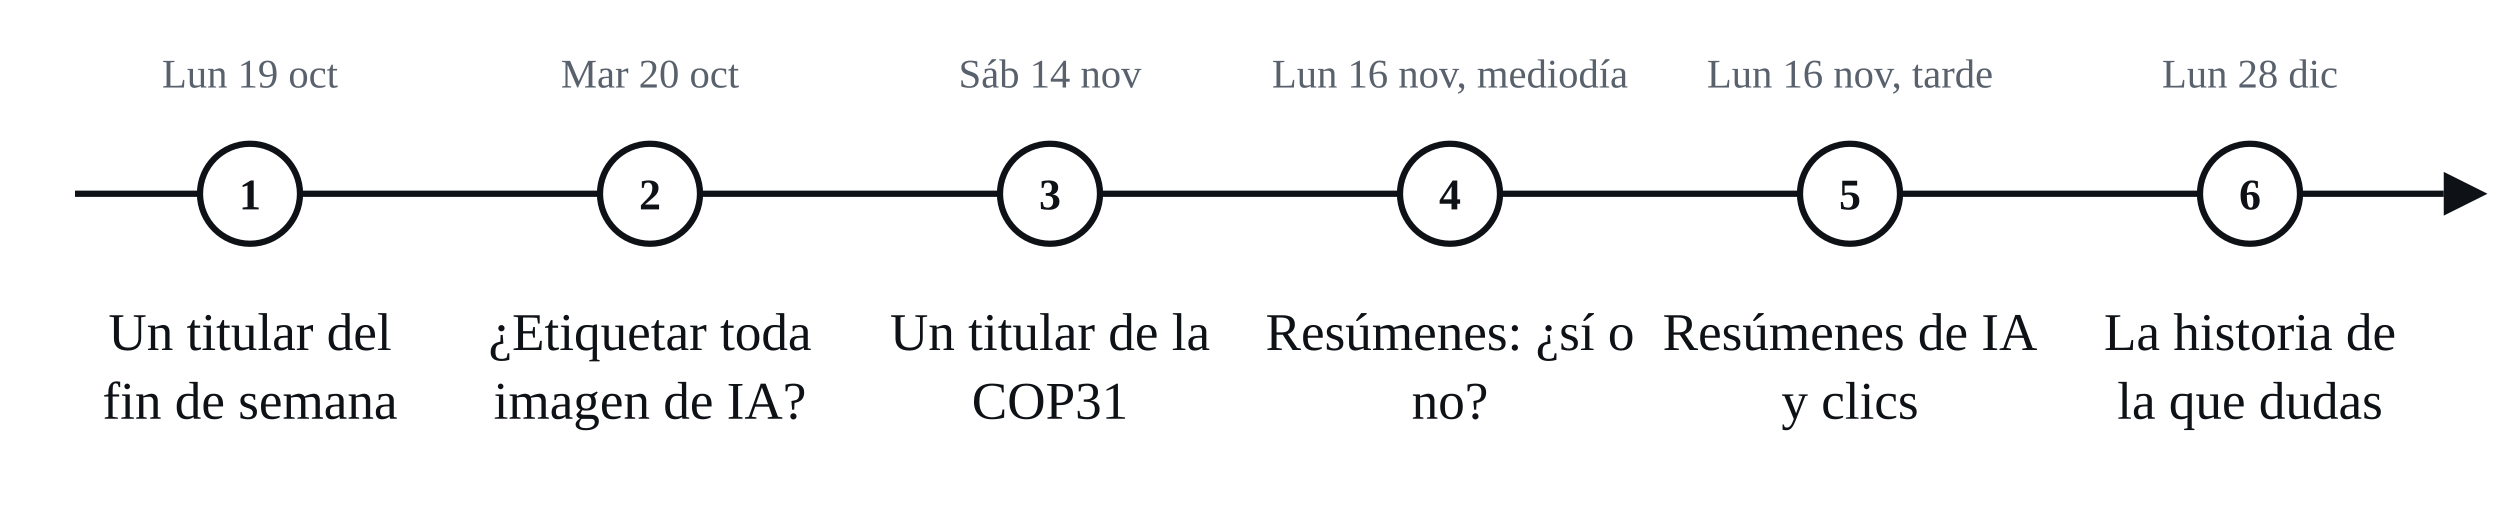
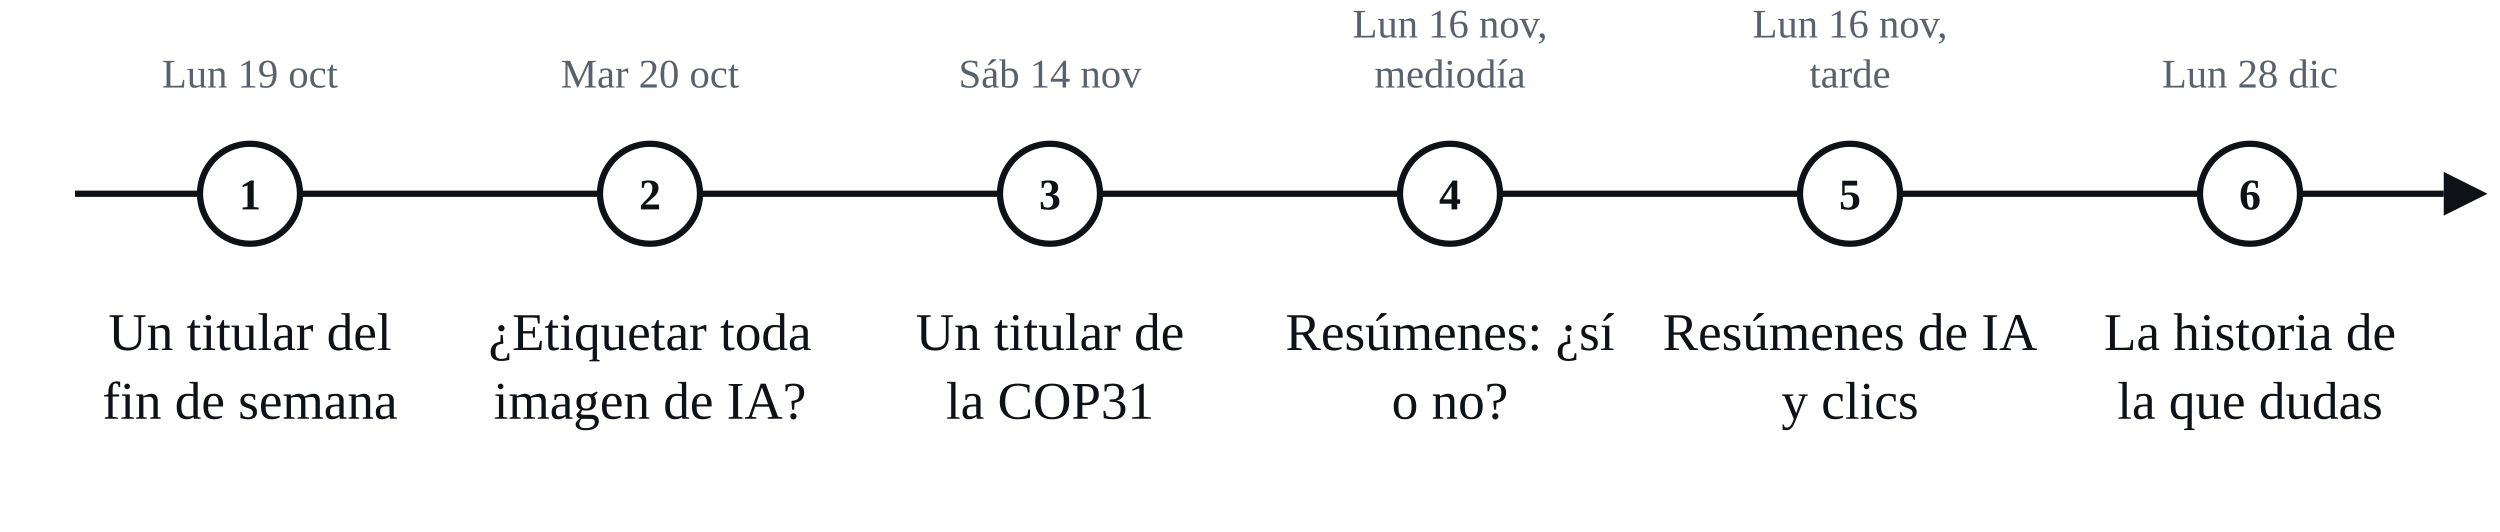
<svg xmlns="http://www.w3.org/2000/svg" viewBox="0 0 800 170" width="800" height="170" role="img" aria-labelledby="vm-es-ancho-t vm-es-ancho-d" style="max-width:100%;height:auto">
  <style>
.vm-t{font-family:var(--font-serif,"Newsreader",Georgia,serif);font-size:17px;fill:var(--naos-ink,#0E1116)}
.vm-f{font-family:var(--font-sans,"IBM Plex Sans",system-ui,sans-serif);font-size:13px;fill:var(--naos-grey,#59616D)}
.vm-n{font-family:var(--font-sans,"IBM Plex Sans",system-ui,sans-serif);font-weight:600;font-size:14px;fill:var(--naos-ink,#0E1116);font-variant-numeric:tabular-nums}
.vm-lin{fill:none;stroke:var(--naos-ink,#0E1116);stroke-width:2}
.vm-pta{fill:var(--naos-ink,#0E1116)}
.vm-plato{fill:var(--naos-paper,#FFFFFF);stroke:var(--naos-ink,#0E1116);stroke-width:2}
.vm-aro{fill:none;stroke:var(--naos-ink,#0E1116);stroke-width:2;opacity:0}
.vm-origen .vm-plato{fill:var(--naos-ink,#0E1116)}
.vm-origen .vm-n{fill:var(--naos-paper,#FFFFFF)}
.vm-origen .vm-aro{opacity:1}
.vm-origen .vm-t{text-decoration:underline;text-decoration-thickness:2px;text-underline-offset:4px}
</style>
  <path class="vm-lin" d="M24 62 H782" />
  <path class="vm-pta" d="M796 62 l-14 -7 v14 z" />
  <g class="vm-seat" data-n="1" data-src="1019p">
    <circle class="vm-aro" cx="80" cy="62" r="23" />
    <circle class="vm-plato" cx="80" cy="62" r="16" />
    <text class="vm-n" x="80" y="67" text-anchor="middle">1</text>
    <text class="vm-f" x="80" y="28" text-anchor="middle">Lun 19 oct</text>
    <text class="vm-t" x="80" y="112" text-anchor="middle">Un titular del</text>
    <text class="vm-t" x="80" y="134" text-anchor="middle">fin de semana</text>
  </g>
  <g class="vm-seat" data-n="2" data-src="1020p">
    <circle class="vm-aro" cx="208" cy="62" r="23" />
    <circle class="vm-plato" cx="208" cy="62" r="16" />
    <text class="vm-n" x="208" y="67" text-anchor="middle">2</text>
    <text class="vm-f" x="208" y="28" text-anchor="middle">Mar 20 oct</text>
    <text class="vm-t" x="208" y="112" text-anchor="middle">¿Etiquetar toda</text>
    <text class="vm-t" x="208" y="134" text-anchor="middle">imagen de IA?</text>
  </g>
  <g class="vm-seat" data-n="3" data-src="1114p">
    <circle class="vm-aro" cx="336" cy="62" r="23" />
    <circle class="vm-plato" cx="336" cy="62" r="16" />
    <text class="vm-n" x="336" y="67" text-anchor="middle">3</text>
    <text class="vm-f" x="336" y="28" text-anchor="middle">Sáb 14 nov</text>
-     <text class="vm-t" x="336" y="112" text-anchor="middle">Un titular de la</text>
-     <text class="vm-t" x="336" y="134" text-anchor="middle">COP31</text>
+     <text class="vm-t" x="336" y="112" text-anchor="middle">Un titular de</text>
+     <text class="vm-t" x="336" y="134" text-anchor="middle">la COP31</text>
  </g>
  <g class="vm-seat" data-n="4" data-src="1116p-story-1200">
    <circle class="vm-aro" cx="464" cy="62" r="23" />
    <circle class="vm-plato" cx="464" cy="62" r="16" />
    <text class="vm-n" x="464" y="67" text-anchor="middle">4</text>
-     <text class="vm-f" x="464" y="28" text-anchor="middle">Lun 16 nov, mediodía</text>
-     <text class="vm-t" x="464" y="112" text-anchor="middle">Resúmenes: ¿sí o</text>
-     <text class="vm-t" x="464" y="134" text-anchor="middle">no?</text>
+     <text class="vm-f" x="464" y="12" text-anchor="middle">Lun 16 nov,</text>
+     <text class="vm-f" x="464" y="28" text-anchor="middle">mediodía</text>
+     <text class="vm-t" x="464" y="112" text-anchor="middle">Resúmenes: ¿sí</text>
+     <text class="vm-t" x="464" y="134" text-anchor="middle">o no?</text>
  </g>
  <g class="vm-seat" data-n="5" data-src="1116p">
    <circle class="vm-aro" cx="592" cy="62" r="23" />
    <circle class="vm-plato" cx="592" cy="62" r="16" />
    <text class="vm-n" x="592" y="67" text-anchor="middle">5</text>
-     <text class="vm-f" x="592" y="28" text-anchor="middle">Lun 16 nov, tarde</text>
+     <text class="vm-f" x="592" y="12" text-anchor="middle">Lun 16 nov,</text>
+     <text class="vm-f" x="592" y="28" text-anchor="middle">tarde</text>
    <text class="vm-t" x="592" y="112" text-anchor="middle">Resúmenes de IA</text>
    <text class="vm-t" x="592" y="134" text-anchor="middle">y clics</text>
  </g>
  <g class="vm-seat" data-n="6" data-src="1228p">
    <circle class="vm-aro" cx="720" cy="62" r="23" />
    <circle class="vm-plato" cx="720" cy="62" r="16" />
    <text class="vm-n" x="720" y="67" text-anchor="middle">6</text>
    <text class="vm-f" x="720" y="28" text-anchor="middle">Lun 28 dic</text>
    <text class="vm-t" x="720" y="112" text-anchor="middle">La historia de</text>
    <text class="vm-t" x="720" y="134" text-anchor="middle">la que dudas</text>
  </g>
</svg>
